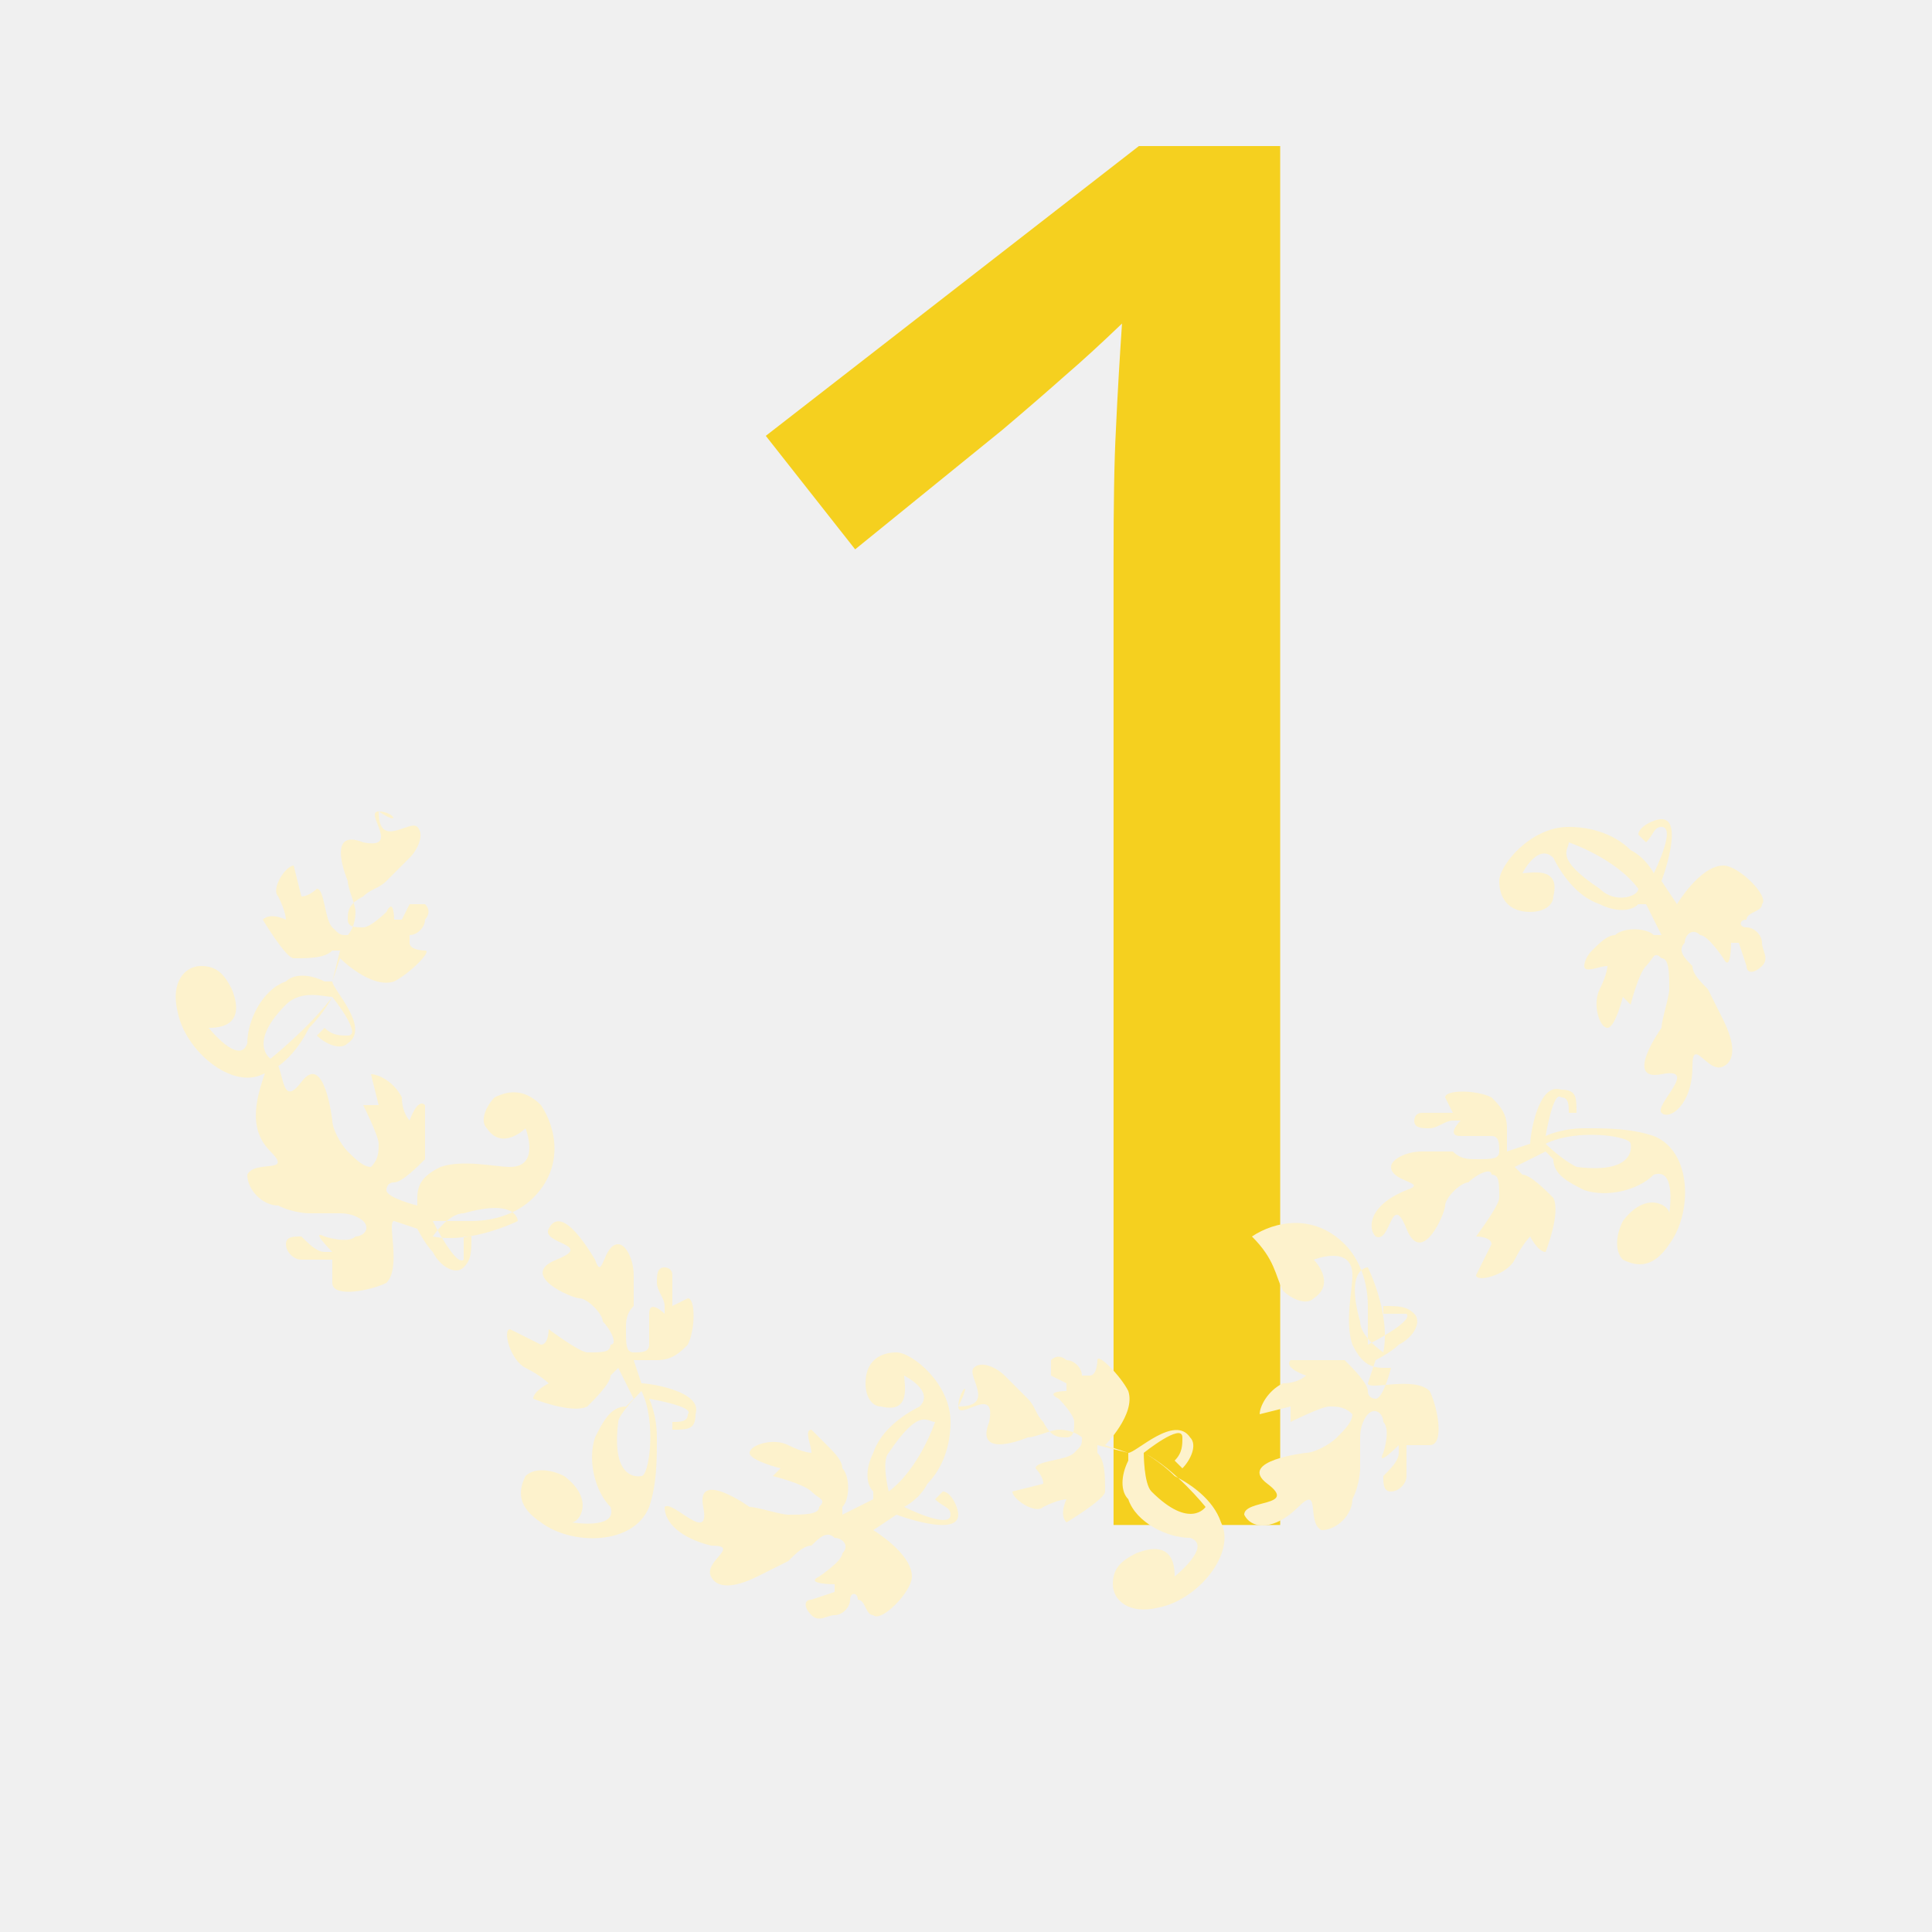
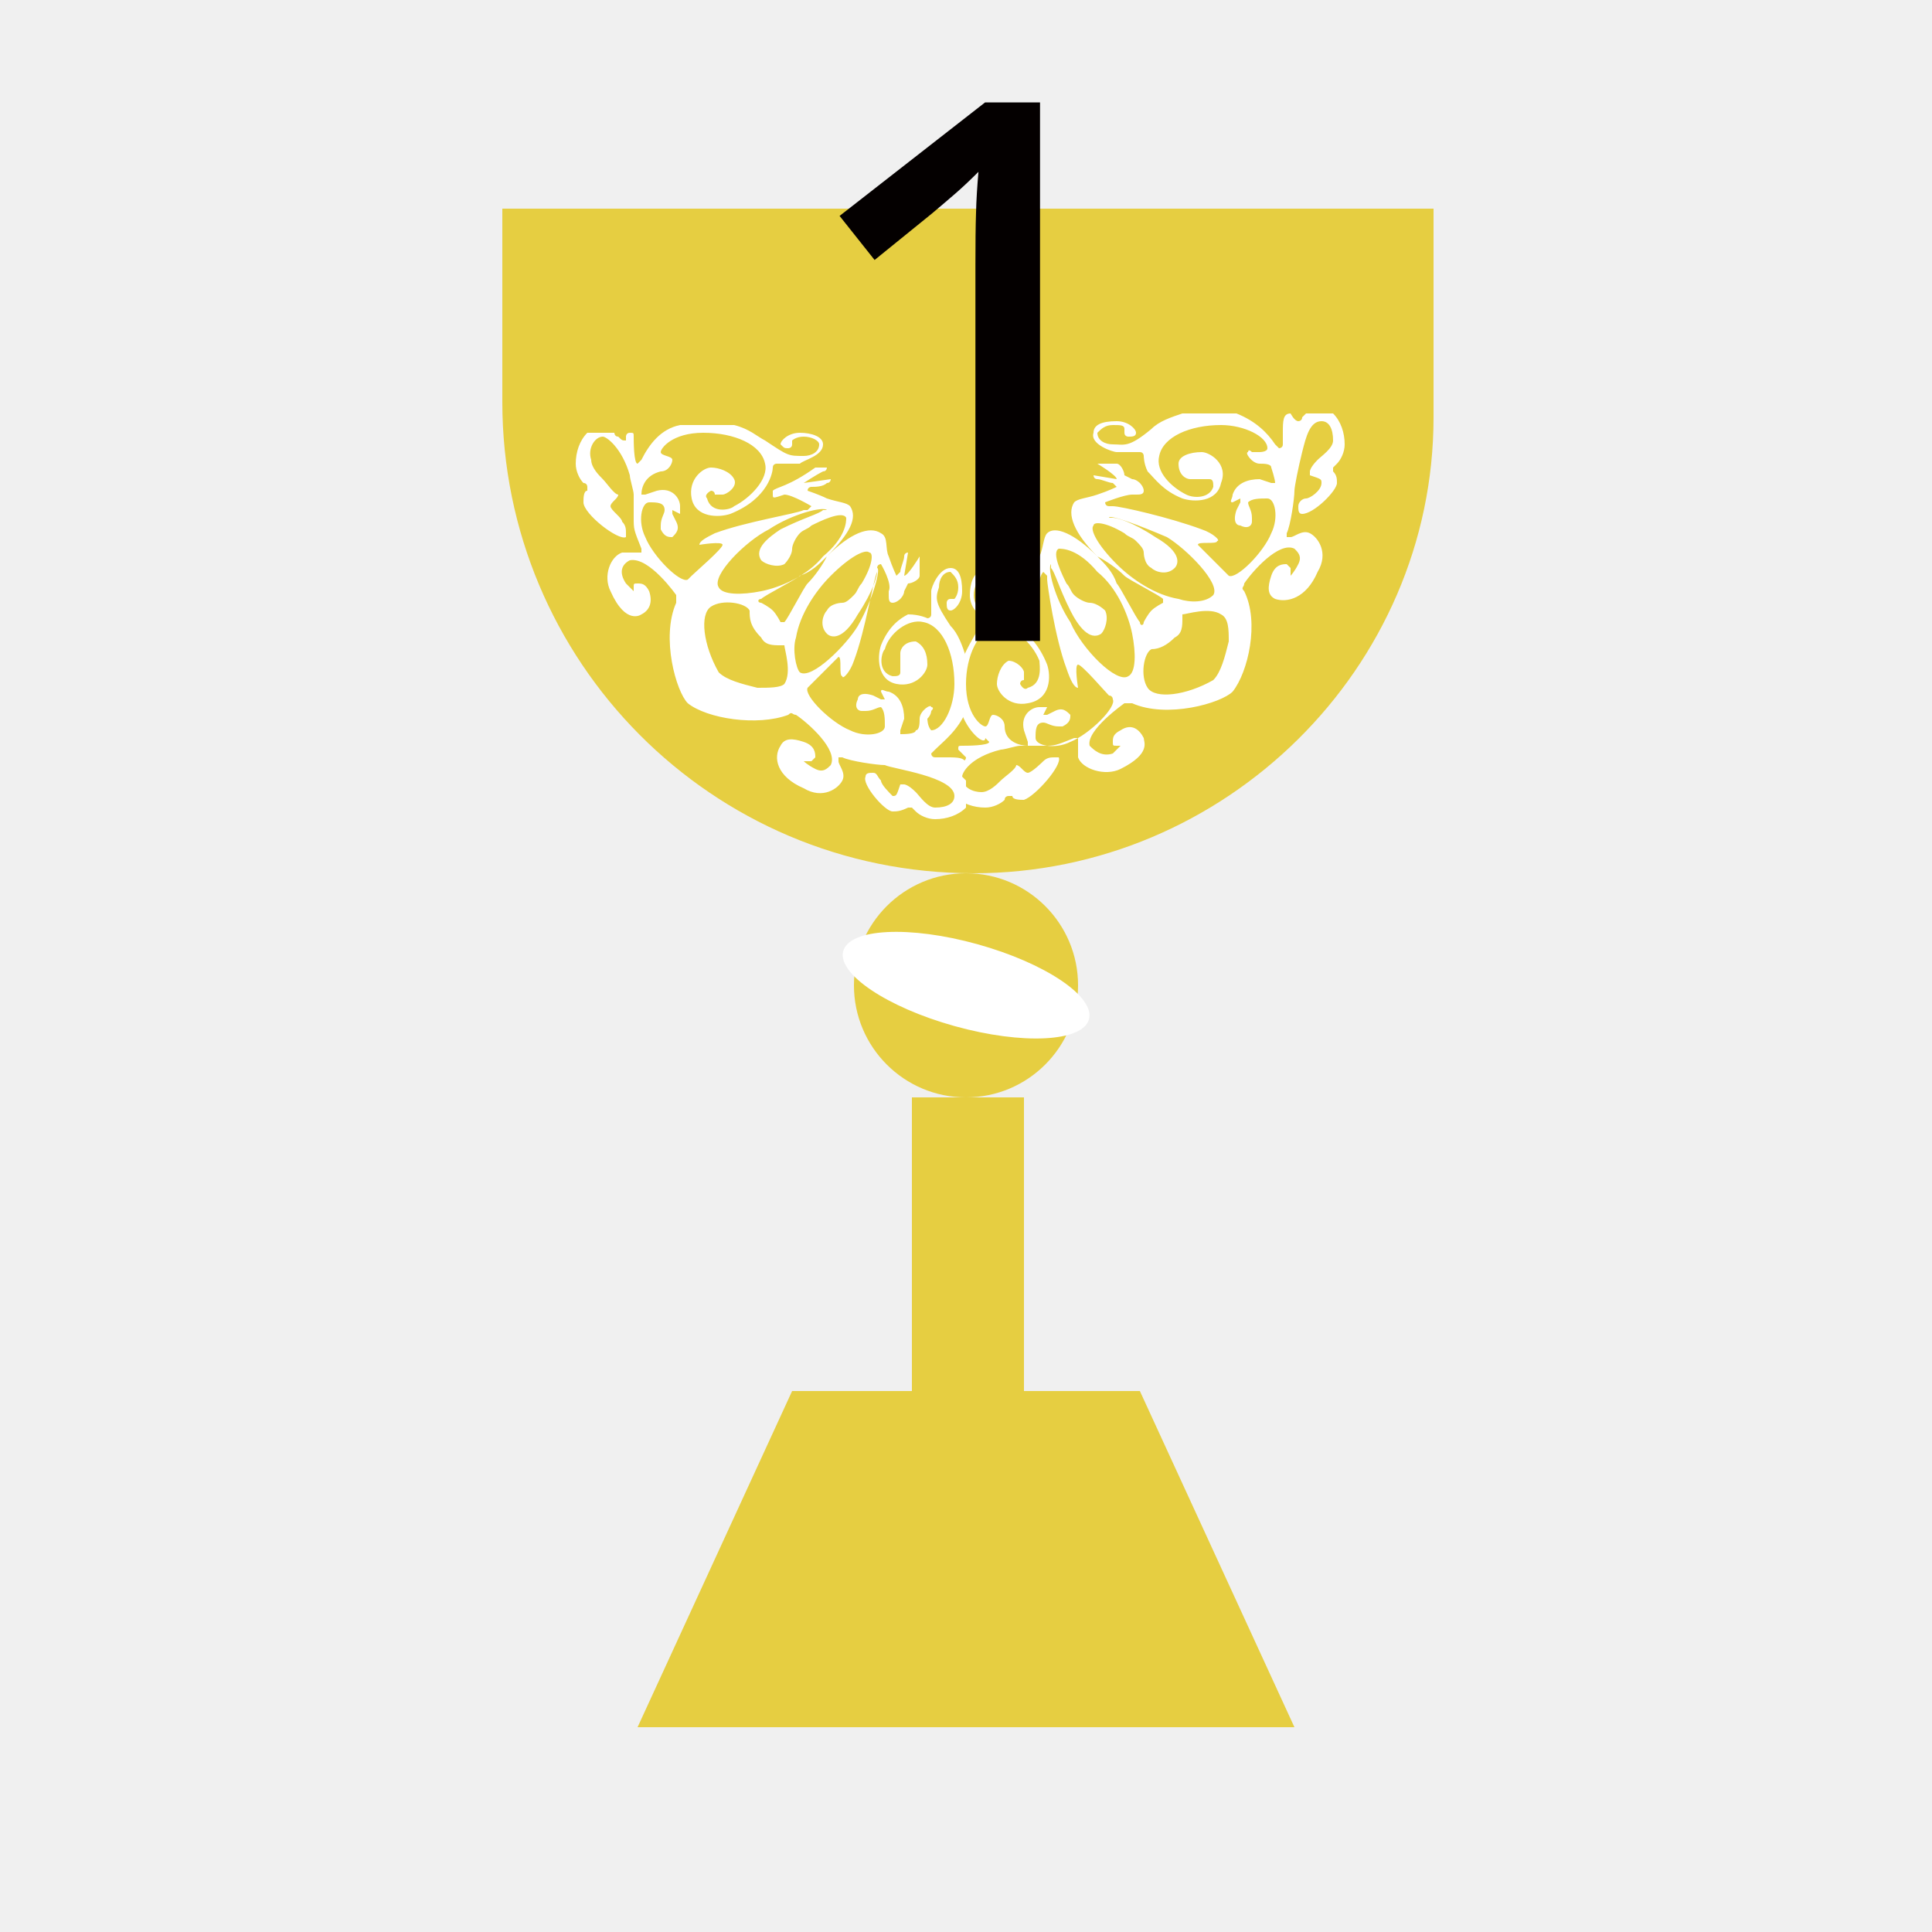
- <svg xmlns="http://www.w3.org/2000/svg" version="1.1" id="Layer_1" x="0px" y="0px" viewBox="0 0 25 25" style="enable-background:new 0 0 25 25;" xml:space="preserve">
+ <svg xmlns="http://www.w3.org/2000/svg" version="1.1" id="Layer_1" x="0px" y="0px" viewBox="0 0 50 50" style="enable-background:new 0 0 50 50;" xml:space="preserve">
  <style type="text/css">
- 	.st0{fill:#F5D01F;}
- 	.st1{font-family:'Castellar';}
- 	.st2{font-size:25px;}
- 	.st3{fill:none;}
- 	.st4{fill:#FDF2CC;}
+ 	.st0{fill:#E6CE41;}
+ 	.st1{fill:#FFFFFF;}
+ 	.st2{fill:#040000;}
+ 	.st3{font-family:'MyriadPro-Regular';}
+ 	.st4{font-size:19.519px;}
</style>
-   <text transform="matrix(1 0 0 1 7.6905 19.7336)" class="st0 st1 st2">1</text>
+   <circle class="st0" cx="25" cy="25.5" r="2.9" />
+   <rect x="23.6" y="28.4" class="st0" width="2.9" height="7.6" />
+   <polygon class="st0" points="33.5,44.7 16.5,44.7 20.5,36 29.5,36 " />
+   <ellipse transform="matrix(0.2678 -0.9635 0.9635 0.2678 -6.2617 42.7549)" class="st1" cx="25" cy="25.5" rx="1.1" ry="3.3" />
+   <path class="st0" d="M25.2,22.6L25.2,22.6c-6.8,0-12.2-5.5-12.2-12.2v-5h24.1v5.4C37.1,17.3,31.7,22.6,25.2,22.6z" />
  <g>
    <g>
      <g>
        <g>
-           <g>
-             <g>
-               <path class="st3" d="M12.5,13.4l-0.1,11.1c3.6,0.1,7.3-1.4,9.9-4c2.6-2.5,4.2-6.2,4.2-9.8l-11.1-0.1c0,0.8-0.3,1.5-0.8,2        C13.9,13.1,13.2,13.4,12.5,13.4z" />
-             </g>
-             <path class="st4" d="M16.8,19.5c0.3-0.3,0.1,0.2,0.3,0.3c0.2,0,0.4-0.2,0.4-0.4c0.1-0.2,0.1-0.4,0.1-0.4c0-0.1,0-0.2,0-0.4       c0-0.2,0.1-0.3,0.1-0.3c0.1-0.1,0.2,0,0.2,0.1c0.1,0.1,0,0.4,0,0.4c-0.1,0.2,0.2-0.1,0.2-0.1v0.1c0,0.1-0.1,0.2-0.2,0.3       c0,0.1,0,0.2,0.1,0.2s0.2-0.1,0.2-0.2s0-0.2,0-0.3c0-0.1,0-0.1,0-0.1h0.3c0.2,0,0.1-0.5,0-0.7c-0.2-0.2-0.8,0-0.8-0.1l0.1-0.3       c0,0,0.2-0.1,0.3-0.2c0.2-0.1,0.3-0.3,0.2-0.4c-0.1-0.1-0.2-0.1-0.4-0.1V17c0.1,0,0.2,0,0.3,0c0.1,0.1-0.5,0.4-0.5,0.4       s0-0.2,0-0.5s-0.1-0.6-0.3-0.8c-0.4-0.4-0.9-0.3-1.2-0.1c0.3,0.3,0.3,0.5,0.4,0.7c0.1,0.1,0.3,0.2,0.4,0.1c0.3-0.2,0-0.5,0-0.5       s0.5-0.2,0.5,0.2c0,0.2-0.1,0.6,0,0.9c0.1,0.2,0.2,0.3,0.4,0.3H18c0,0-0.1,0.4-0.2,0.4c0,0-0.1,0-0.1-0.1s-0.2-0.3-0.3-0.4       c-0.1,0-0.2,0-0.4,0c-0.1,0-0.3,0-0.3,0c-0.1,0.1,0.2,0.2,0.2,0.2s-0.1,0.1-0.3,0.1c-0.2,0.1-0.3,0.3-0.3,0.4l0.4-0.1v0.2       c0,0,0.4-0.2,0.5-0.2s0.2,0,0.3,0.1c0,0.1-0.1,0.2-0.2,0.3c-0.1,0.1-0.3,0.2-0.4,0.2c0,0-0.9,0.1-0.5,0.4s-0.3,0.2-0.3,0.4       C16.2,19.8,16.5,19.8,16.8,19.5z M17.6,17.1c-0.2-0.7,0.1-0.7,0.1-0.7s0.3,0.6,0.2,1.1C17.9,17.5,17.6,17.3,17.6,17.1z" />
-             <path class="st4" d="M21.9,13.8c0-0.4,0.2,0.1,0.4,0s0.1-0.4,0-0.6s-0.2-0.4-0.2-0.4c-0.1-0.1-0.2-0.2-0.2-0.3       c-0.1-0.1-0.2-0.2-0.1-0.3c0-0.1,0.1-0.2,0.2-0.1c0.1,0,0.3,0.3,0.3,0.3c0.1,0.2,0.1-0.2,0.1-0.2h0.1l0.1,0.3       c0,0.1,0.1,0.1,0.2,0s0-0.2,0-0.3S22.7,12,22.6,12s-0.1-0.1,0-0.1c0-0.1,0.2-0.1,0.2-0.2c0.1-0.1-0.3-0.5-0.5-0.5       c-0.3,0-0.6,0.5-0.6,0.5l-0.2-0.3c0,0,0.3-0.8,0-0.8c-0.1,0-0.3,0.1-0.3,0.2l0.1,0.1c0.1-0.1,0.1-0.2,0.2-0.2       c0.2,0-0.1,0.6-0.1,0.6s-0.1-0.2-0.3-0.3c-0.2-0.2-0.5-0.3-0.8-0.3c-0.5,0-0.9,0.5-0.9,0.7s0.1,0.4,0.4,0.4       c0.2,0,0.3-0.1,0.3-0.2c0.1-0.4-0.3-0.3-0.4-0.3c0,0,0.2-0.4,0.4-0.2c0.1,0.2,0.3,0.5,0.6,0.6c0.2,0.1,0.4,0.1,0.5,0       c0,0,0,0,0.1,0l0.2,0.4h-0.1c-0.1-0.1-0.4-0.1-0.5,0c-0.1,0-0.2,0.1-0.3,0.2c-0.1,0.1-0.1,0.2-0.1,0.2c0,0.1,0.2,0,0.3,0       c0,0,0,0.1-0.1,0.3s0,0.5,0.1,0.5s0.2-0.4,0.2-0.4l0.1,0.1c0,0,0.1-0.4,0.2-0.5s0.1-0.2,0.2-0.1c0.1,0,0.1,0.2,0.1,0.4       c0,0.1-0.1,0.4-0.1,0.5c0,0-0.5,0.7,0,0.6s-0.1,0.4,0,0.5S21.9,14.3,21.9,13.8z M20.7,11.5c-0.6-0.4-0.4-0.5-0.4-0.6       c0,0,0.6,0.2,0.9,0.6C21.2,11.6,20.9,11.7,20.7,11.5z" />
-             <path class="st4" d="M17.8,16c0.2,0.1,0.2-0.6,0.4-0.1c0.2,0.5,0.5-0.2,0.5-0.3s0.2-0.3,0.3-0.3c0.1-0.1,0.3-0.2,0.3-0.1       c0.1,0,0.1,0.1,0.1,0.3c0,0.1-0.3,0.5-0.3,0.5s0.2,0,0.2,0.1l-0.2,0.4c0,0.1,0.4,0,0.5-0.2s0.2-0.3,0.2-0.3s0.1,0.2,0.2,0.2       c0,0,0.2-0.5,0.1-0.7c-0.1-0.1-0.3-0.3-0.4-0.3l-0.1-0.1l0.4-0.2c0,0,0,0,0.1,0.1c0,0.2,0.2,0.3,0.4,0.4c0.3,0.1,0.7,0,0.9-0.2       c0.3-0.1,0.2,0.5,0.2,0.5c0-0.1-0.3-0.3-0.6,0.1c-0.1,0.2-0.1,0.4,0,0.5c0.2,0.1,0.4,0.1,0.6-0.2c0.3-0.4,0.3-1.2-0.2-1.4       c-0.3-0.1-0.6-0.1-0.9-0.1S20,14.7,20,14.7s0.1-0.6,0.2-0.5c0.1,0,0.1,0.1,0.1,0.2h0.1c0-0.2,0-0.3-0.2-0.3       c-0.3-0.1-0.4,0.6-0.4,0.7l-0.3,0.1c0,0,0-0.1,0-0.3s-0.1-0.3-0.2-0.4c-0.2-0.1-0.6-0.1-0.6,0l0.1,0.2c0,0,0,0-0.1,0       s-0.2,0-0.3,0c-0.1,0-0.1,0.1-0.1,0.1c0,0.1,0.1,0.1,0.2,0.1s0.2-0.1,0.3-0.1h0.1c0,0-0.2,0.2,0,0.2c0,0,0.3,0,0.4,0       s0.1,0.1,0.1,0.2S19.3,15,19.1,15c-0.1,0-0.2,0-0.3-0.1c0,0-0.2,0-0.4,0c-0.2,0-0.4,0.1-0.4,0.2c0,0.2,0.5,0.2,0.2,0.3       C17.7,15.6,17.7,15.9,17.8,16z M20,14.8c0.4-0.2,1.1-0.1,1.1,0c0,0,0.1,0.4-0.7,0.3C20.2,15,20,14.8,20,14.8z" />
-             <path class="st4" d="M12.4,18.2c0,0.2,0.5-0.3,0.4,0.2c-0.2,0.5,0.5,0.2,0.5,0.2c0.1,0,0.3-0.1,0.4-0.1c0.2,0,0.3,0.1,0.3,0.1       c0,0.1,0,0.1-0.1,0.2s-0.5,0.1-0.5,0.2c0,0,0.1,0.1,0.1,0.2l-0.4,0.1c0,0.1,0.3,0.3,0.4,0.2c0.2-0.1,0.3-0.1,0.3-0.1       s-0.1,0.2,0,0.3c0,0,0.5-0.3,0.5-0.4c0-0.2,0-0.4-0.1-0.5c0-0.1,0-0.1,0-0.1l0.4,0.1v0.1c-0.1,0.2-0.1,0.4,0,0.5       c0.1,0.3,0.5,0.5,0.8,0.5c0.3,0.1-0.2,0.5-0.2,0.5c0-0.1,0-0.5-0.5-0.3c-0.2,0.1-0.3,0.2-0.3,0.4s0.2,0.4,0.6,0.3       c0.5-0.1,1-0.7,0.8-1.1c-0.1-0.3-0.4-0.5-0.6-0.6c-0.2-0.2-0.4-0.3-0.4-0.3s0.5-0.4,0.5-0.2c0,0.1,0,0.2-0.1,0.3l0.1,0.1       c0.1-0.1,0.2-0.3,0.1-0.4c-0.2-0.3-0.7,0.2-0.8,0.2l-0.3-0.1c0,0,0.4-0.4,0.3-0.7c-0.1-0.2-0.4-0.5-0.4-0.4c0,0,0,0.2-0.1,0.2       H14c0-0.1-0.1-0.2-0.2-0.2c0,0-0.1-0.1-0.2,0c0,0.1,0,0.1,0,0.2l0.2,0.1V18c0,0-0.3,0-0.1,0.1c0,0,0.2,0.2,0.2,0.3       c0,0.1,0,0.2-0.1,0.2s-0.2,0-0.3-0.2c-0.1-0.1-0.1-0.2-0.2-0.3c0,0-0.1-0.1-0.3-0.3c-0.1-0.1-0.3-0.2-0.4-0.1       S12.9,18.2,12.4,18.2C12.6,17.8,12.4,18,12.4,18.2z M14.8,18.8c0.4,0.2,0.8,0.7,0.8,0.7s-0.2,0.3-0.7-0.2       C14.8,19.2,14.8,18.8,14.8,18.8z" />
-           </g>
-           <g>
-             <g>
-               <path class="st3" d="M9.7,10.5l-11.2-0.1c-0.1,3.6,1.4,7.3,4,9.9c2.5,2.6,6.2,4.2,9.8,4.2l0.2-11.1c-0.8,0-1.5-0.3-2-0.8        C10,12,9.7,11.3,9.7,10.5z" />
-             </g>
-             <path class="st4" d="M3.5,14.9c0.3,0.3-0.2,0.1-0.3,0.3c0,0.2,0.2,0.4,0.4,0.4C3.8,15.7,4,15.7,4,15.7c0.1,0,0.2,0,0.4,0       c0.2,0,0.3,0.1,0.3,0.1c0.1,0.1,0,0.2-0.1,0.2c-0.1,0.1-0.4,0-0.4,0c-0.2-0.1,0.1,0.2,0.1,0.2H4.2c-0.1,0-0.2-0.1-0.3-0.2       c-0.1,0-0.2,0-0.2,0.1s0.1,0.2,0.2,0.2c0.1,0,0.2,0,0.3,0s0.1,0,0.1,0v0.3c0,0.2,0.5,0.1,0.7,0c0.2-0.2,0-0.8,0.1-0.8l0.3,0.1       c0,0,0.1,0.2,0.2,0.3c0.1,0.2,0.3,0.3,0.4,0.2c0.1-0.1,0.1-0.2,0.1-0.4H6c0,0.1,0,0.2,0,0.3c-0.1,0.1-0.4-0.5-0.4-0.5       s0.2,0,0.5,0s0.6-0.1,0.8-0.3c0.4-0.4,0.3-0.9,0.1-1.2c-0.2-0.2-0.4-0.2-0.6-0.1c-0.1,0.1-0.2,0.3-0.1,0.4c0.2,0.3,0.5,0,0.5,0       s0.2,0.5-0.2,0.5c-0.2,0-0.6-0.1-0.9,0c-0.2,0.1-0.3,0.2-0.3,0.4v0.1c0,0-0.4-0.1-0.4-0.2c0,0,0-0.1,0.1-0.1s0.3-0.2,0.4-0.3       c0-0.1,0-0.2,0-0.4c0-0.1,0-0.3,0-0.3c-0.1-0.1-0.2,0.2-0.2,0.2s-0.1-0.1-0.1-0.3c-0.1-0.2-0.3-0.3-0.4-0.3l0.1,0.4H4.7       c0,0,0.2,0.4,0.2,0.5s0,0.2-0.1,0.3c-0.1,0-0.2-0.1-0.3-0.2c-0.1-0.1-0.2-0.3-0.2-0.4c0,0-0.1-0.9-0.4-0.5s-0.2-0.3-0.4-0.3       C3.3,14.2,3.2,14.6,3.5,14.9z M6,15.7c0.7-0.2,0.7,0.1,0.7,0.1S6.1,16.1,5.6,16C5.6,16,5.8,15.7,6,15.7z" />
-             <path class="st4" d="M9.2,20c0.4,0-0.1,0.2,0,0.4c0.1,0.2,0.4,0.1,0.6,0s0.4-0.2,0.4-0.2c0.1-0.1,0.2-0.2,0.3-0.2       c0.1-0.1,0.2-0.2,0.3-0.1c0.1,0,0.2,0.1,0.1,0.2c0,0.1-0.3,0.3-0.3,0.3c-0.2,0.1,0.2,0.1,0.2,0.1v0.1l-0.3,0.1       c-0.1,0-0.1,0.1,0,0.2s0.2,0,0.3,0s0.2-0.1,0.2-0.2s0.1-0.1,0.1,0c0.1,0,0.1,0.2,0.2,0.2c0.1,0.1,0.5-0.3,0.5-0.5       c0-0.3-0.5-0.6-0.5-0.6l0.3-0.2c0,0,0.8,0.3,0.8,0c0-0.1-0.1-0.3-0.2-0.3l-0.1,0.1c0.1,0.1,0.2,0.1,0.2,0.2       c0,0.2-0.6-0.1-0.6-0.1s0.2-0.1,0.3-0.3c0.2-0.2,0.3-0.5,0.3-0.8c0-0.5-0.5-0.9-0.7-0.9s-0.4,0.1-0.4,0.4       c0,0.2,0.1,0.3,0.2,0.3c0.4,0.1,0.3-0.3,0.3-0.4c0,0,0.4,0.2,0.2,0.4c-0.2,0.1-0.5,0.3-0.6,0.6c-0.1,0.2-0.1,0.4,0,0.5       c0,0,0,0,0,0.1l-0.4,0.2v-0.1c0.1-0.1,0.1-0.4,0-0.5c0-0.1-0.1-0.2-0.2-0.3c-0.1-0.1-0.2-0.2-0.2-0.2c-0.1,0,0,0.2,0,0.3       c0,0-0.1,0-0.3-0.1s-0.5,0-0.5,0.1s0.4,0.2,0.4,0.2L10,19.1c0,0,0.4,0.1,0.5,0.2s0.2,0.1,0.1,0.2c0,0.1-0.2,0.1-0.4,0.1       c-0.1,0-0.4-0.1-0.5-0.1c0,0-0.7-0.5-0.6,0s-0.4-0.1-0.5,0C8.6,19.7,8.8,19.9,9.2,20z M11.5,18.8c0.4-0.6,0.5-0.4,0.6-0.4       c0,0-0.2,0.6-0.6,0.9C11.5,19.3,11.4,18.9,11.5,18.8z" />
-             <path class="st4" d="M7.1,15.9c-0.1,0.2,0.6,0.2,0.1,0.4s0.2,0.5,0.3,0.5c0.1,0,0.3,0.2,0.3,0.3c0.1,0.1,0.2,0.3,0.1,0.3       c0,0.1-0.1,0.1-0.3,0.1c-0.1,0-0.5-0.3-0.5-0.3s0,0.2-0.1,0.2l-0.4-0.2c-0.1,0,0,0.4,0.2,0.5s0.3,0.2,0.3,0.2S6.9,18,6.9,18.1       c0,0,0.5,0.2,0.7,0.1c0.1-0.1,0.3-0.3,0.3-0.4L8,17.7l0.2,0.4c0,0,0,0-0.1,0.1c-0.2,0-0.3,0.2-0.4,0.4c-0.1,0.3,0,0.7,0.2,0.9       c0.1,0.3-0.5,0.2-0.5,0.2c0.1,0,0.3-0.3-0.1-0.6c-0.2-0.1-0.4-0.1-0.5,0c-0.1,0.2-0.1,0.4,0.2,0.6C7.4,20,8.2,20,8.4,19.5       c0.1-0.3,0.1-0.6,0.1-0.9s-0.1-0.5-0.1-0.5s0.6,0.1,0.5,0.2c0,0.1-0.1,0.1-0.2,0.1v0.1c0.2,0,0.3,0,0.3-0.2       c0.1-0.3-0.6-0.4-0.7-0.4l-0.1-0.3c0,0,0.1,0,0.3,0s0.3-0.1,0.4-0.2c0.1-0.2,0.1-0.6,0-0.6l-0.2,0.1c0,0,0,0,0-0.1s0-0.2,0-0.3       c0-0.1-0.1-0.1-0.1-0.1c-0.1,0-0.1,0.1-0.1,0.2s0.1,0.2,0.1,0.3V17c0,0-0.2-0.2-0.2,0c0,0,0,0.3,0,0.4s-0.1,0.1-0.2,0.1       s-0.1-0.1-0.1-0.3c0-0.1,0-0.2,0.1-0.3c0,0,0-0.2,0-0.4c0-0.2-0.1-0.4-0.2-0.4c-0.2,0-0.2,0.5-0.3,0.2       C7.4,15.8,7.2,15.7,7.1,15.9z M8.3,18c0.2,0.4,0.1,1.1,0,1.1c0,0-0.4,0.1-0.3-0.7C8,18.3,8.3,18,8.3,18z" />
-             <path class="st4" d="M4.9,10.5c-0.2,0,0.3,0.5-0.2,0.4c-0.5-0.2-0.2,0.5-0.2,0.5c0,0.1,0.1,0.3,0.1,0.4c0,0.2-0.1,0.3-0.1,0.3       c-0.1,0-0.1,0-0.2-0.1s-0.1-0.5-0.2-0.5c0,0-0.1,0.1-0.2,0.1l-0.1-0.4c-0.1,0-0.3,0.3-0.2,0.4c0.1,0.2,0.1,0.3,0.1,0.3       s-0.2-0.1-0.3,0c0,0,0.3,0.5,0.4,0.5c0.2,0,0.4,0,0.5-0.1c0.1,0,0.1,0,0.1,0l-0.1,0.4H4.2c-0.2-0.1-0.4-0.1-0.5,0       c-0.3,0.1-0.5,0.5-0.5,0.8c-0.1,0.3-0.5-0.2-0.5-0.2c0.1,0,0.5,0,0.3-0.5c-0.1-0.2-0.2-0.3-0.4-0.3s-0.4,0.2-0.3,0.6       c0.1,0.5,0.7,1,1.1,0.8c0.3-0.1,0.5-0.4,0.6-0.6c0.2-0.2,0.3-0.4,0.3-0.4s0.4,0.5,0.2,0.5c-0.1,0-0.2,0-0.3-0.1l-0.1,0.1       c0.1,0.1,0.3,0.2,0.4,0.1c0.3-0.2-0.2-0.7-0.2-0.8l0.1-0.3c0,0,0.4,0.4,0.7,0.3c0.2-0.1,0.5-0.4,0.4-0.4c0,0-0.2,0-0.2-0.1       v-0.1c0.1,0,0.2-0.1,0.2-0.2c0,0,0.1-0.1,0-0.2c-0.1,0-0.1,0-0.2,0l-0.1,0.2H5.1c0,0,0-0.3-0.1-0.1c0,0-0.2,0.2-0.3,0.2       c-0.1,0-0.2,0-0.2-0.1s0-0.2,0.2-0.3c0.1-0.1,0.2-0.1,0.3-0.2c0,0,0.1-0.1,0.3-0.3c0.1-0.1,0.2-0.3,0.1-0.4S4.9,11,4.9,10.5       C5.2,10.7,5.1,10.5,4.9,10.5z M4.3,12.9c-0.3,0.4-0.8,0.8-0.8,0.8S3.2,13.5,3.7,13C3.9,12.8,4.2,12.9,4.3,12.9z" />
-           </g>
+           <path class="st1" d="M24.9,18.5l0-1.4c0.1-0.3,0.3-0.6,0.4-0.8c0.4-0.5,0.4-0.6,0.4-0.9c0-0.2-0.1-0.4-0.3-0.4      c-0.1,0-0.2,0.2-0.2,0.4c0,0.2,0.1,0.3,0.1,0.3c0,0,0.1,0,0.1,0c0.1,0,0.1,0.1,0.1,0.1c0,0.1,0,0.1-0.1,0.1      c-0.1,0-0.3-0.2-0.3-0.5c0-0.3,0.1-0.6,0.3-0.6c0.3,0,0.4,0.5,0.4,0.6c0,0.2,0,0.4,0,0.5c0,0,0,0.1,0,0.1c0,0,0,0.1,0.1,0.1      c0.1,0,0.8,0.1,1.2,1.1c0.1,0.3,0.1,0.9-0.5,1c-0.5,0.1-0.8-0.3-0.8-0.5c0-0.2,0.1-0.5,0.3-0.6c0.2,0,0.4,0.2,0.4,0.3      c0,0.1,0,0.2,0,0.2c-0.1,0-0.1,0.1-0.1,0.1c0,0,0.1,0.2,0.2,0.1c0.4-0.1,0.3-0.6,0.3-0.7c-0.2-0.5-0.7-0.9-1.1-0.9      c-0.5,0.1-0.8,0.8-0.8,1.5c0,0.8,0.4,1.1,0.5,1.1c0.1,0,0.1-0.3,0.2-0.3c0.1,0,0.3,0.1,0.3,0.3c0,0.4,0.4,0.5,0.6,0.5      c0,0,0,0,0-0.1c0,0-0.1-0.3-0.1-0.3c-0.1-0.4,0.2-0.6,0.4-0.6c0,0,0.2,0,0.2,0c0,0-0.1,0.2-0.1,0.2c0,0,0,0,0.1,0      c0,0,0.2-0.1,0.2-0.1c0.2-0.1,0.3,0,0.4,0.1c0,0.1,0,0.2-0.2,0.3c0,0-0.1,0-0.1,0c-0.2,0-0.3-0.1-0.4-0.1      c-0.2,0-0.2,0.2-0.2,0.4c0,0.2,0.5,0.3,0.9,0.1c0.5-0.2,1.2-0.9,1.1-1.1c0,0,0-0.1-0.1-0.1c-0.1-0.1-0.7-0.8-0.8-0.8      c-0.1,0,0,0.6,0,0.6c-0.1,0-0.2-0.2-0.3-0.5c-0.3-0.8-0.5-2.2-0.5-2.3c0,0,0-0.1,0-0.1c0,0-0.1-0.1-0.1-0.1c0,0-0.1,0.1-0.1,0.3      c-0.1,0.1-0.1,0.3-0.1,0.4c0.1,0.3,0.1,0.3,0,0.3c0,0-0.1,0-0.1,0c-0.1-0.1-0.1-0.4-0.6-1.1c0,0,0-0.1,0-0.1c0-0.1,0-0.2,0-0.2      c0,0,0.1,0,0.1,0.1c0.1,0.2,0.3,0.5,0.3,0.5c0,0-0.1-0.7-0.1-0.7c0,0,0.1,0,0.1,0.1c0.1,0.1,0.1,0.3,0.1,0.4c0,0,0,0.1,0.1,0.1      c0,0,0.1-0.3,0.2-0.5c0.1-0.2,0.1-0.5,0.2-0.6c0.2-0.2,0.7,0,1.3,0.6c0.2,0.2,0.4,0.4,0.5,0.7c0.1,0.1,0.5,0.9,0.6,1      c0,0.1,0.1,0.1,0.1,0c0,0,0.1-0.2,0.2-0.3l0,0l0,0c0.1-0.1,0.3-0.2,0.3-0.2c0,0,0-0.1,0-0.1c-0.1-0.1-0.9-0.5-1-0.6      c-0.2-0.2-0.5-0.4-0.7-0.5c-0.6-0.6-0.8-1.1-0.6-1.4c0.1-0.1,0.3-0.1,0.6-0.2c0.3-0.1,0.5-0.2,0.5-0.2c0,0,0,0-0.1-0.1      c-0.1,0-0.3-0.1-0.4-0.1c-0.1,0-0.1-0.1-0.1-0.1c0,0,0.6,0.1,0.6,0.1c0-0.1-0.5-0.4-0.5-0.4c0,0,0.4,0,0.5,0      c0.1,0,0.2,0.2,0.2,0.3c0,0,0.2,0.1,0.2,0.1c0.1,0,0.2,0.1,0.2,0.1c0,0,0.1,0.1,0.1,0.2c0,0.1-0.1,0.1-0.2,0.1c0,0-0.1,0-0.1,0      c-0.2,0-0.7,0.2-0.7,0.2c0,0,0,0.1,0.1,0.1c0,0,0.1,0,0.1,0c0.2,0,1.5,0.3,2.3,0.6c0.3,0.1,0.5,0.3,0.4,0.3c0,0.1-0.5,0-0.5,0.1      c0,0,0,0,0.1,0.1c0.1,0.1,0.2,0.2,0.4,0.4c0.2,0.2,0.3,0.3,0.3,0.3c0.2,0.1,0.9-0.6,1.1-1.1c0.2-0.4,0.1-0.9-0.1-0.9      c-0.2,0-0.4,0-0.5,0.1c0,0.1,0.1,0.2,0.1,0.4c0,0,0,0.1,0,0.1c0,0.1-0.1,0.2-0.3,0.1c-0.1,0-0.2-0.1-0.1-0.4      c0,0,0.1-0.2,0.1-0.2c0,0,0-0.1,0-0.1c0,0-0.2,0.1-0.2,0.1c-0.1,0,0-0.1,0-0.2c0.1-0.3,0.4-0.4,0.7-0.4c0,0,0.3,0.1,0.3,0.1      c0,0,0.1,0,0.1,0c0-0.1-0.1-0.4-0.1-0.4c0-0.1-0.2-0.1-0.3-0.1c-0.2,0-0.4-0.3-0.3-0.3c0,0,0-0.1,0.1,0c0,0,0.1,0,0.2,0      c0,0,0.2,0,0.2-0.1c0-0.3-0.6-0.6-1.2-0.6c-0.8,0-1.5,0.3-1.6,0.8c-0.1,0.4,0.3,0.8,0.7,1c0.2,0.1,0.6,0.1,0.7-0.2      c0-0.1,0-0.2-0.1-0.2c0,0-0.1,0-0.2,0c-0.1,0-0.2,0-0.3,0c-0.1,0-0.3-0.1-0.3-0.4c0-0.2,0.3-0.3,0.6-0.3c0.2,0,0.7,0.3,0.5,0.8      c-0.1,0.5-0.7,0.5-1,0.4c-0.5-0.2-0.7-0.5-0.9-0.7c-0.1-0.2-0.1-0.4-0.1-0.4c0,0,0-0.1-0.1-0.1c0,0,0,0-0.1,0      c-0.1,0-0.4,0-0.5,0c-0.1,0-0.7-0.2-0.6-0.5c0-0.2,0.2-0.3,0.6-0.3c0.3,0,0.5,0.2,0.5,0.3c0,0.1-0.1,0.1-0.2,0.1      c0,0-0.1,0-0.1-0.1c0,0,0-0.1,0-0.1c0-0.1-0.1-0.1-0.3-0.1c-0.2,0-0.3,0.1-0.4,0.2c0,0.2,0.2,0.3,0.4,0.3c0.3,0,0.4,0.1,1-0.4      c0.2-0.2,0.5-0.3,0.8-0.4h1.4c0.5,0.2,0.8,0.5,1,0.8c0,0,0.1,0.1,0.1,0.1c0,0,0.1,0,0.1-0.1c0,0,0-0.3,0-0.3      c0-0.3,0-0.5,0.2-0.5c0,0,0.1,0.2,0.2,0.2c0,0,0.1,0,0.1-0.1l0.1-0.1h0.7c0.2,0.2,0.3,0.5,0.3,0.8c0,0.2-0.1,0.4-0.2,0.5      c0,0-0.1,0.1-0.1,0.1c0,0,0,0.1,0,0.1c0.1,0.1,0.1,0.2,0.1,0.3c0,0.2-0.6,0.8-0.9,0.8c-0.1,0-0.1-0.1-0.1-0.2      c0-0.1,0.1-0.2,0.2-0.2c0.1,0,0.4-0.2,0.4-0.4c0-0.1,0-0.1-0.3-0.2c0,0,0,0,0-0.1c0,0,0-0.1,0.2-0.3c0.1-0.1,0.4-0.3,0.4-0.5      c0-0.3-0.1-0.5-0.3-0.5c-0.3,0-0.4,0.4-0.5,0.8c-0.1,0.4-0.2,0.9-0.2,1c0,0.2-0.1,0.9-0.2,1.1c0,0,0,0.1,0,0.1c0,0,0,0,0.1,0      c0.1,0,0.3-0.2,0.5-0.1c0.2,0.1,0.5,0.5,0.2,1c-0.3,0.7-0.8,0.8-1.1,0.7c-0.2-0.1-0.2-0.3-0.1-0.6c0.1-0.3,0.3-0.3,0.4-0.3      c0,0,0.1,0.1,0.1,0.1c0,0.1,0,0.1,0,0.2c0,0,0.1-0.1,0.2-0.3c0.1-0.2,0-0.3-0.1-0.4c-0.4-0.2-1.1,0.6-1.3,0.9      c0,0.1-0.1,0.1,0,0.2c0.4,0.8,0.1,2.1-0.3,2.6l0,0l0,0c-0.3,0.3-1.7,0.7-2.6,0.3c-0.1,0-0.2,0-0.2,0c0,0-1,0.7-0.9,1.1      c0.1,0.1,0.3,0.3,0.6,0.2c0.1-0.1,0.2-0.2,0.2-0.2c0,0-0.1,0-0.1,0c-0.1,0-0.1,0-0.1-0.1c0-0.1,0-0.2,0.2-0.3      c0.3-0.2,0.5,0,0.6,0.2c0,0.1,0.2,0.4-0.6,0.8c-0.4,0.2-1,0-1.1-0.3c0-0.1,0-0.3,0-0.4c0,0,0-0.1,0-0.1c0,0,0,0-0.1,0      c-0.5,0.2-0.5,0.2-0.8,0.2c-0.1,0-0.5,0-0.6,0c-0.1,0-0.4,0.1-0.5,0.1c-0.8,0.2-1,0.6-1,0.7c0,0.3,0.3,0.4,0.5,0.4      c0.2,0,0.4-0.2,0.5-0.3c0.1-0.1,0.4-0.3,0.4-0.4c0.1,0,0.2,0.2,0.3,0.2c0.1,0,0.4-0.3,0.4-0.3c0.1-0.1,0.2-0.1,0.3-0.1      c0.1,0,0.1,0,0.1,0c0.1,0.2-0.6,1-0.9,1.1c-0.1,0-0.3,0-0.3-0.1c0,0-0.1,0-0.1,0c0,0-0.1,0-0.1,0.1c-0.1,0.1-0.3,0.2-0.5,0.2      c-0.3,0-0.6-0.1-0.8-0.3l0-0.7c0,0,0.1,0,0.1-0.1c0.1-0.1,0.2-0.1,0.2-0.2c0,0,0,0-0.1-0.1c0,0-0.1-0.1-0.1-0.1      c0-0.1,0-0.1,0.1-0.1c0.1,0,0.7,0,0.7-0.1c0,0,0,0-0.1-0.1C25.5,19.3,25.1,19,24.9,18.5z M31.4,15.4c0.2-0.3-0.7-1.2-1.2-1.5      c-0.7-0.3-1.5-0.6-1.5-0.5c0,0,0,0,0,0c0,0,0,0,0.1,0c0.1,0,0.5,0.1,1.1,0.5c0.7,0.4,0.6,0.7,0.5,0.8c-0.2,0.2-0.5,0.1-0.6,0      c-0.2-0.1-0.2-0.4-0.2-0.4c0-0.1-0.1-0.2-0.2-0.3c-0.1-0.1-0.2-0.1-0.3-0.2c-0.5-0.3-0.8-0.3-0.8-0.2c-0.1,0.1,0.1,0.5,0.6,1      c0.4,0.4,1,0.8,1.6,0.9C30.8,15.6,31.2,15.6,31.4,15.4z M29.8,16.8C29.8,16.8,29.7,16.8,29.8,16.8c-0.2,0.1-0.3,0.7-0.1,1      c0.2,0.3,1,0.2,1.7-0.2l0,0c0.2-0.2,0.3-0.6,0.4-1c0-0.3,0-0.6-0.2-0.7c-0.3-0.2-0.9,0-1,0c0,0,0,0.1,0,0.1c0,0.2,0,0.4-0.2,0.5      l0,0l0,0C30.2,16.7,30,16.8,29.8,16.8z M29.2,17.5c0.2-0.1,0.2-0.6,0.1-1.1c-0.1-0.5-0.4-1.2-0.9-1.6c-0.5-0.6-0.9-0.6-1-0.6      c-0.2,0.1,0.1,0.7,0.2,0.9c0.1,0.1,0.1,0.2,0.2,0.3c0.1,0.1,0.3,0.2,0.4,0.2c0.2,0,0.4,0.2,0.4,0.2c0.1,0.2,0,0.5-0.1,0.6      c-0.3,0.2-0.6-0.2-0.8-0.6c-0.3-0.6-0.4-1-0.5-1.1c0,0,0-0.1,0-0.1c0,0,0,0,0,0c-0.1,0.1,0.1,0.9,0.5,1.5      C28,16.8,28.9,17.7,29.2,17.5z" />
+         </g>
+         <g>
+           <path class="st1" d="M17.6,11H19c0.4,0.1,0.6,0.3,0.8,0.4c0.6,0.4,0.6,0.4,1,0.4c0.2,0,0.4-0.1,0.4-0.3c0-0.1-0.2-0.2-0.4-0.2      c-0.2,0-0.3,0.1-0.3,0.1c0,0,0,0.1,0,0.1c0,0.1-0.1,0.1-0.1,0.1c-0.1,0-0.1,0-0.2-0.1c0-0.1,0.2-0.3,0.5-0.3      c0.3,0,0.6,0.1,0.6,0.3c0,0.3-0.5,0.4-0.6,0.5c-0.2,0-0.4,0-0.5,0c0,0-0.1,0-0.1,0c0,0-0.1,0-0.1,0.1c0,0.1-0.1,0.8-1.1,1.2      c-0.3,0.1-0.9,0.1-1-0.4c-0.1-0.5,0.3-0.8,0.5-0.8c0.2,0,0.5,0.1,0.6,0.3c0.1,0.2-0.2,0.4-0.3,0.4c-0.1,0-0.2,0-0.2,0      c0-0.1-0.1-0.1-0.1-0.1c0,0-0.2,0.1-0.1,0.2c0.1,0.4,0.6,0.3,0.7,0.2c0.4-0.2,0.9-0.7,0.8-1.1c-0.1-0.5-0.8-0.8-1.6-0.8      c-0.8,0-1.1,0.4-1.1,0.5c0,0.1,0.3,0.1,0.3,0.2c0,0.1-0.1,0.3-0.3,0.3c-0.4,0.1-0.5,0.4-0.5,0.6c0,0,0,0,0.1,0      c0,0,0.3-0.1,0.3-0.1c0.4-0.1,0.6,0.2,0.6,0.4c0,0,0,0.2,0,0.2c0,0-0.2-0.1-0.2-0.1c0,0,0,0,0,0.1c0,0,0.1,0.2,0.1,0.2      c0.1,0.2,0,0.3-0.1,0.4c-0.1,0-0.2,0-0.3-0.2c0,0,0-0.1,0-0.1c0-0.2,0.1-0.3,0.1-0.4c0-0.2-0.2-0.2-0.4-0.2      c-0.2,0-0.3,0.5-0.1,0.9c0.2,0.5,0.9,1.2,1.1,1.1c0,0,0,0,0.1-0.1c0.1-0.1,0.8-0.7,0.8-0.8c0-0.1-0.6,0-0.6,0      c0-0.1,0.2-0.2,0.4-0.3c0.8-0.3,2.1-0.5,2.3-0.6c0,0,0.1,0,0.1,0c0,0,0.1-0.1,0.1-0.1c0,0-0.5-0.3-0.7-0.3      c-0.3,0.1-0.3,0.1-0.3,0c0,0,0-0.1,0-0.1c0.1-0.1,0.4-0.1,1.1-0.6c0,0,0.1,0,0.1,0c0.1,0,0.2,0,0.2,0c0,0,0,0.1-0.1,0.1      c-0.2,0.1-0.5,0.3-0.5,0.3c0,0,0.7-0.1,0.7-0.1c0,0,0,0.1-0.1,0.1c-0.1,0.1-0.3,0.1-0.4,0.1c0,0-0.1,0-0.1,0.1      c0,0,0.3,0.1,0.5,0.2c0.3,0.1,0.5,0.1,0.6,0.2c0.2,0.3,0,0.7-0.6,1.3c-0.2,0.2-0.4,0.4-0.7,0.5c-0.1,0.1-0.9,0.5-1,0.6      c-0.1,0-0.1,0.1,0,0.1c0,0,0.2,0.1,0.3,0.2l0,0l0,0c0.1,0.1,0.2,0.3,0.2,0.3c0,0,0.1,0,0.1,0c0.1-0.1,0.5-0.9,0.6-1      c0.2-0.2,0.4-0.5,0.5-0.7c0.6-0.6,1.1-0.8,1.4-0.6c0.2,0.1,0.1,0.4,0.2,0.6c0.1,0.3,0.2,0.5,0.2,0.5c0,0,0,0,0.1-0.1      c0-0.1,0.1-0.3,0.1-0.4c0-0.1,0.1-0.1,0.1-0.1c0,0-0.1,0.6-0.1,0.6c0.1,0,0.4-0.5,0.4-0.5c0,0,0,0.4,0,0.5      c0,0.1-0.2,0.2-0.3,0.2c0,0-0.1,0.2-0.1,0.2c0,0.1-0.1,0.2-0.1,0.2c0,0-0.1,0.1-0.2,0.1c-0.1,0-0.1-0.1-0.1-0.2c0,0,0-0.1,0-0.1      c0.1-0.2-0.2-0.7-0.2-0.7c0,0-0.1,0-0.1,0.1c0,0,0,0.1,0,0.1c-0.1,0.2-0.3,1.5-0.6,2.3c-0.1,0.3-0.3,0.5-0.3,0.4      c-0.1,0,0-0.5-0.1-0.5c0,0,0,0-0.1,0.1c-0.1,0.1-0.7,0.7-0.7,0.7c-0.1,0.2,0.6,0.9,1.1,1.1c0.4,0.2,0.9,0.1,0.9-0.1      c0-0.2,0-0.4-0.1-0.5c-0.1,0-0.2,0.1-0.4,0.1c0,0-0.1,0-0.1,0c-0.1,0-0.2-0.1-0.1-0.3c0-0.1,0.1-0.2,0.4-0.1      c0,0,0.2,0.1,0.2,0.1c0,0,0.1,0,0.1,0c0,0-0.1-0.2-0.1-0.2c0-0.1,0.1,0,0.2,0c0.3,0.1,0.4,0.4,0.4,0.7c0,0-0.1,0.3-0.1,0.3      c0,0,0,0.1,0,0.1c0.1,0,0.4,0,0.4-0.1c0.1,0,0.1-0.2,0.1-0.3c0-0.2,0.3-0.4,0.3-0.3c0,0,0.1,0,0,0.1c0,0,0,0.1-0.1,0.2      c0,0,0,0.2,0.1,0.3c0.3,0,0.6-0.6,0.6-1.2c0-0.8-0.3-1.5-0.8-1.6c-0.4-0.1-0.9,0.3-1,0.7c-0.1,0.1-0.2,0.6,0.2,0.7      c0.1,0,0.2,0,0.2-0.1c0,0,0-0.1,0-0.2c0-0.1,0-0.2,0-0.3c0-0.1,0.1-0.3,0.4-0.3c0.2,0.1,0.3,0.3,0.3,0.6c0,0.2-0.3,0.6-0.8,0.5      c-0.5-0.1-0.5-0.7-0.4-1c0.2-0.5,0.5-0.7,0.7-0.8C23.8,15.9,24,16,24,16c0,0,0.1,0,0.1-0.1c0,0,0,0,0-0.1c0-0.1,0-0.4,0-0.5      c0-0.1,0.2-0.6,0.5-0.6c0.2,0,0.3,0.2,0.3,0.6c0,0.3-0.2,0.5-0.3,0.5c-0.1,0-0.1-0.1-0.1-0.2c0,0,0-0.1,0.1-0.1c0,0,0.1,0,0.1,0      c0,0,0.1-0.1,0.1-0.3c0-0.2-0.1-0.3-0.2-0.4c-0.2,0-0.3,0.2-0.3,0.4c-0.1,0.3-0.1,0.4,0.3,1c0.2,0.2,0.3,0.5,0.4,0.8l0,1.4      c-0.2,0.5-0.6,0.8-0.8,1c0,0-0.1,0.1-0.1,0.1c0,0,0,0.1,0.1,0.1c0,0,0.3,0,0.3,0c0.3,0,0.5,0,0.5,0.2c0,0-0.2,0.1-0.2,0.2      c0,0,0,0.1,0.1,0.1l0.1,0.1l0,0.7c-0.2,0.2-0.5,0.3-0.8,0.3c-0.2,0-0.4-0.1-0.5-0.2c0,0-0.1-0.1-0.1-0.1c0,0-0.1,0-0.1,0      C23.3,21,23.2,21,23.1,21c-0.2,0-0.8-0.7-0.7-0.9c0-0.1,0.1-0.1,0.2-0.1c0.1,0,0.1,0.1,0.2,0.2c0,0.1,0.2,0.3,0.3,0.4      c0.1,0,0.1,0,0.2-0.3c0,0,0,0,0.1,0c0,0,0.1,0,0.3,0.2c0.1,0.1,0.3,0.4,0.5,0.4c0.3,0,0.5-0.1,0.5-0.3c0-0.5-1.6-0.7-1.8-0.8      c-0.2,0-0.9-0.1-1.1-0.2c0,0-0.1,0-0.1,0c0,0,0,0,0,0.1c0,0.1,0.2,0.3,0.1,0.5c-0.1,0.2-0.5,0.5-1,0.2c-0.7-0.3-0.8-0.8-0.6-1.1      c0.1-0.2,0.3-0.2,0.6-0.1c0.3,0.1,0.3,0.3,0.3,0.4c0,0-0.1,0.1-0.1,0.1c-0.1,0-0.1,0-0.2,0c0,0,0.1,0.1,0.3,0.2      c0.2,0.1,0.3,0,0.4-0.1c0.2-0.4-0.6-1.1-0.9-1.3c-0.1,0-0.1-0.1-0.2,0c-0.8,0.3-2.1,0.1-2.6-0.3l0,0l0,0      c-0.3-0.3-0.7-1.7-0.3-2.6c0-0.1,0-0.2,0-0.2c0,0-0.7-1-1.2-0.9c-0.2,0.1-0.3,0.3-0.1,0.6c0.1,0.1,0.2,0.2,0.2,0.2      c0,0,0-0.1,0-0.1c0-0.1,0-0.1,0.1-0.1c0.1,0,0.2,0,0.3,0.2c0.1,0.3,0,0.5-0.2,0.6c0,0-0.4,0.3-0.8-0.6c-0.2-0.4,0-0.9,0.3-1      c0.1,0,0.3,0,0.4,0c0,0,0.1,0,0.1,0c0,0,0,0,0-0.1c-0.2-0.5-0.2-0.5-0.2-0.8c0-0.1,0-0.5,0-0.6c0-0.1-0.1-0.4-0.1-0.5      c-0.2-0.7-0.6-1-0.7-1c-0.2,0-0.4,0.3-0.3,0.6c0,0.2,0.2,0.4,0.3,0.5c0.1,0.1,0.3,0.4,0.4,0.4c0,0.1-0.2,0.2-0.2,0.3      c0,0.1,0.3,0.3,0.3,0.4c0.1,0.1,0.1,0.2,0.1,0.3c0,0,0,0.1,0,0.1c-0.2,0.1-1.1-0.6-1.1-0.9c0-0.1,0-0.3,0.1-0.3c0,0,0-0.1,0-0.1      c0,0,0-0.1-0.1-0.1c-0.1-0.1-0.2-0.3-0.2-0.5c0-0.3,0.1-0.6,0.3-0.8h0.7c0,0,0,0.1,0.1,0.1c0.1,0.1,0.1,0.1,0.2,0.1      c0,0,0,0,0-0.1c0,0,0-0.1,0.1-0.1c0.1,0,0.1,0,0.1,0.1c0,0.1,0,0.7,0.1,0.7c0,0,0,0,0.1-0.1C16.8,11.5,17.1,11.1,17.6,11z       M20.7,17.4c0.3,0.2,1.2-0.7,1.5-1.2c0.4-0.7,0.6-1.5,0.5-1.5c0,0,0,0,0,0c0,0,0,0,0,0.1c0,0.1-0.1,0.5-0.5,1.1      c-0.4,0.7-0.7,0.6-0.8,0.5c-0.2-0.2-0.1-0.5,0-0.6c0.1-0.2,0.4-0.2,0.4-0.2c0.1,0,0.2-0.1,0.3-0.2c0.1-0.1,0.1-0.2,0.2-0.3      c0.3-0.5,0.3-0.8,0.2-0.8c-0.1-0.1-0.5,0.1-1,0.6c-0.4,0.4-0.8,1-0.9,1.6C20.5,16.8,20.6,17.3,20.7,17.4z M19.4,15.8      C19.4,15.8,19.4,15.8,19.4,15.8c-0.1-0.2-0.7-0.3-1-0.1c-0.3,0.2-0.2,1,0.2,1.7l0,0c0.2,0.2,0.6,0.3,1,0.4c0.3,0,0.6,0,0.7-0.1      c0.2-0.3,0-0.9,0-1c0,0-0.1,0-0.1,0c-0.2,0-0.4,0-0.5-0.2l0,0l0,0C19.4,16.2,19.4,16,19.4,15.8z M18.6,15.2      c0.1,0.2,0.6,0.2,1.1,0.1c0.5-0.1,1.2-0.4,1.6-0.9c0.6-0.5,0.6-0.9,0.6-1c-0.1-0.2-0.7,0.1-0.9,0.2c-0.1,0.1-0.2,0.1-0.3,0.2      c-0.1,0.1-0.2,0.3-0.2,0.4c0,0.2-0.2,0.4-0.2,0.4c-0.2,0.1-0.5,0-0.6-0.1c-0.2-0.3,0.2-0.6,0.5-0.8c0.6-0.3,1-0.4,1.1-0.5      c0,0,0.1,0,0.1,0c0,0,0,0,0,0c-0.1-0.1-0.9,0.1-1.5,0.5C19.3,14,18.4,14.9,18.6,15.2z" />
        </g>
      </g>
    </g>
  </g>
+   <text transform="matrix(1 0 0 1 19.9939 16.5879)" class="st2 st3 st4">1</text>
</svg>
